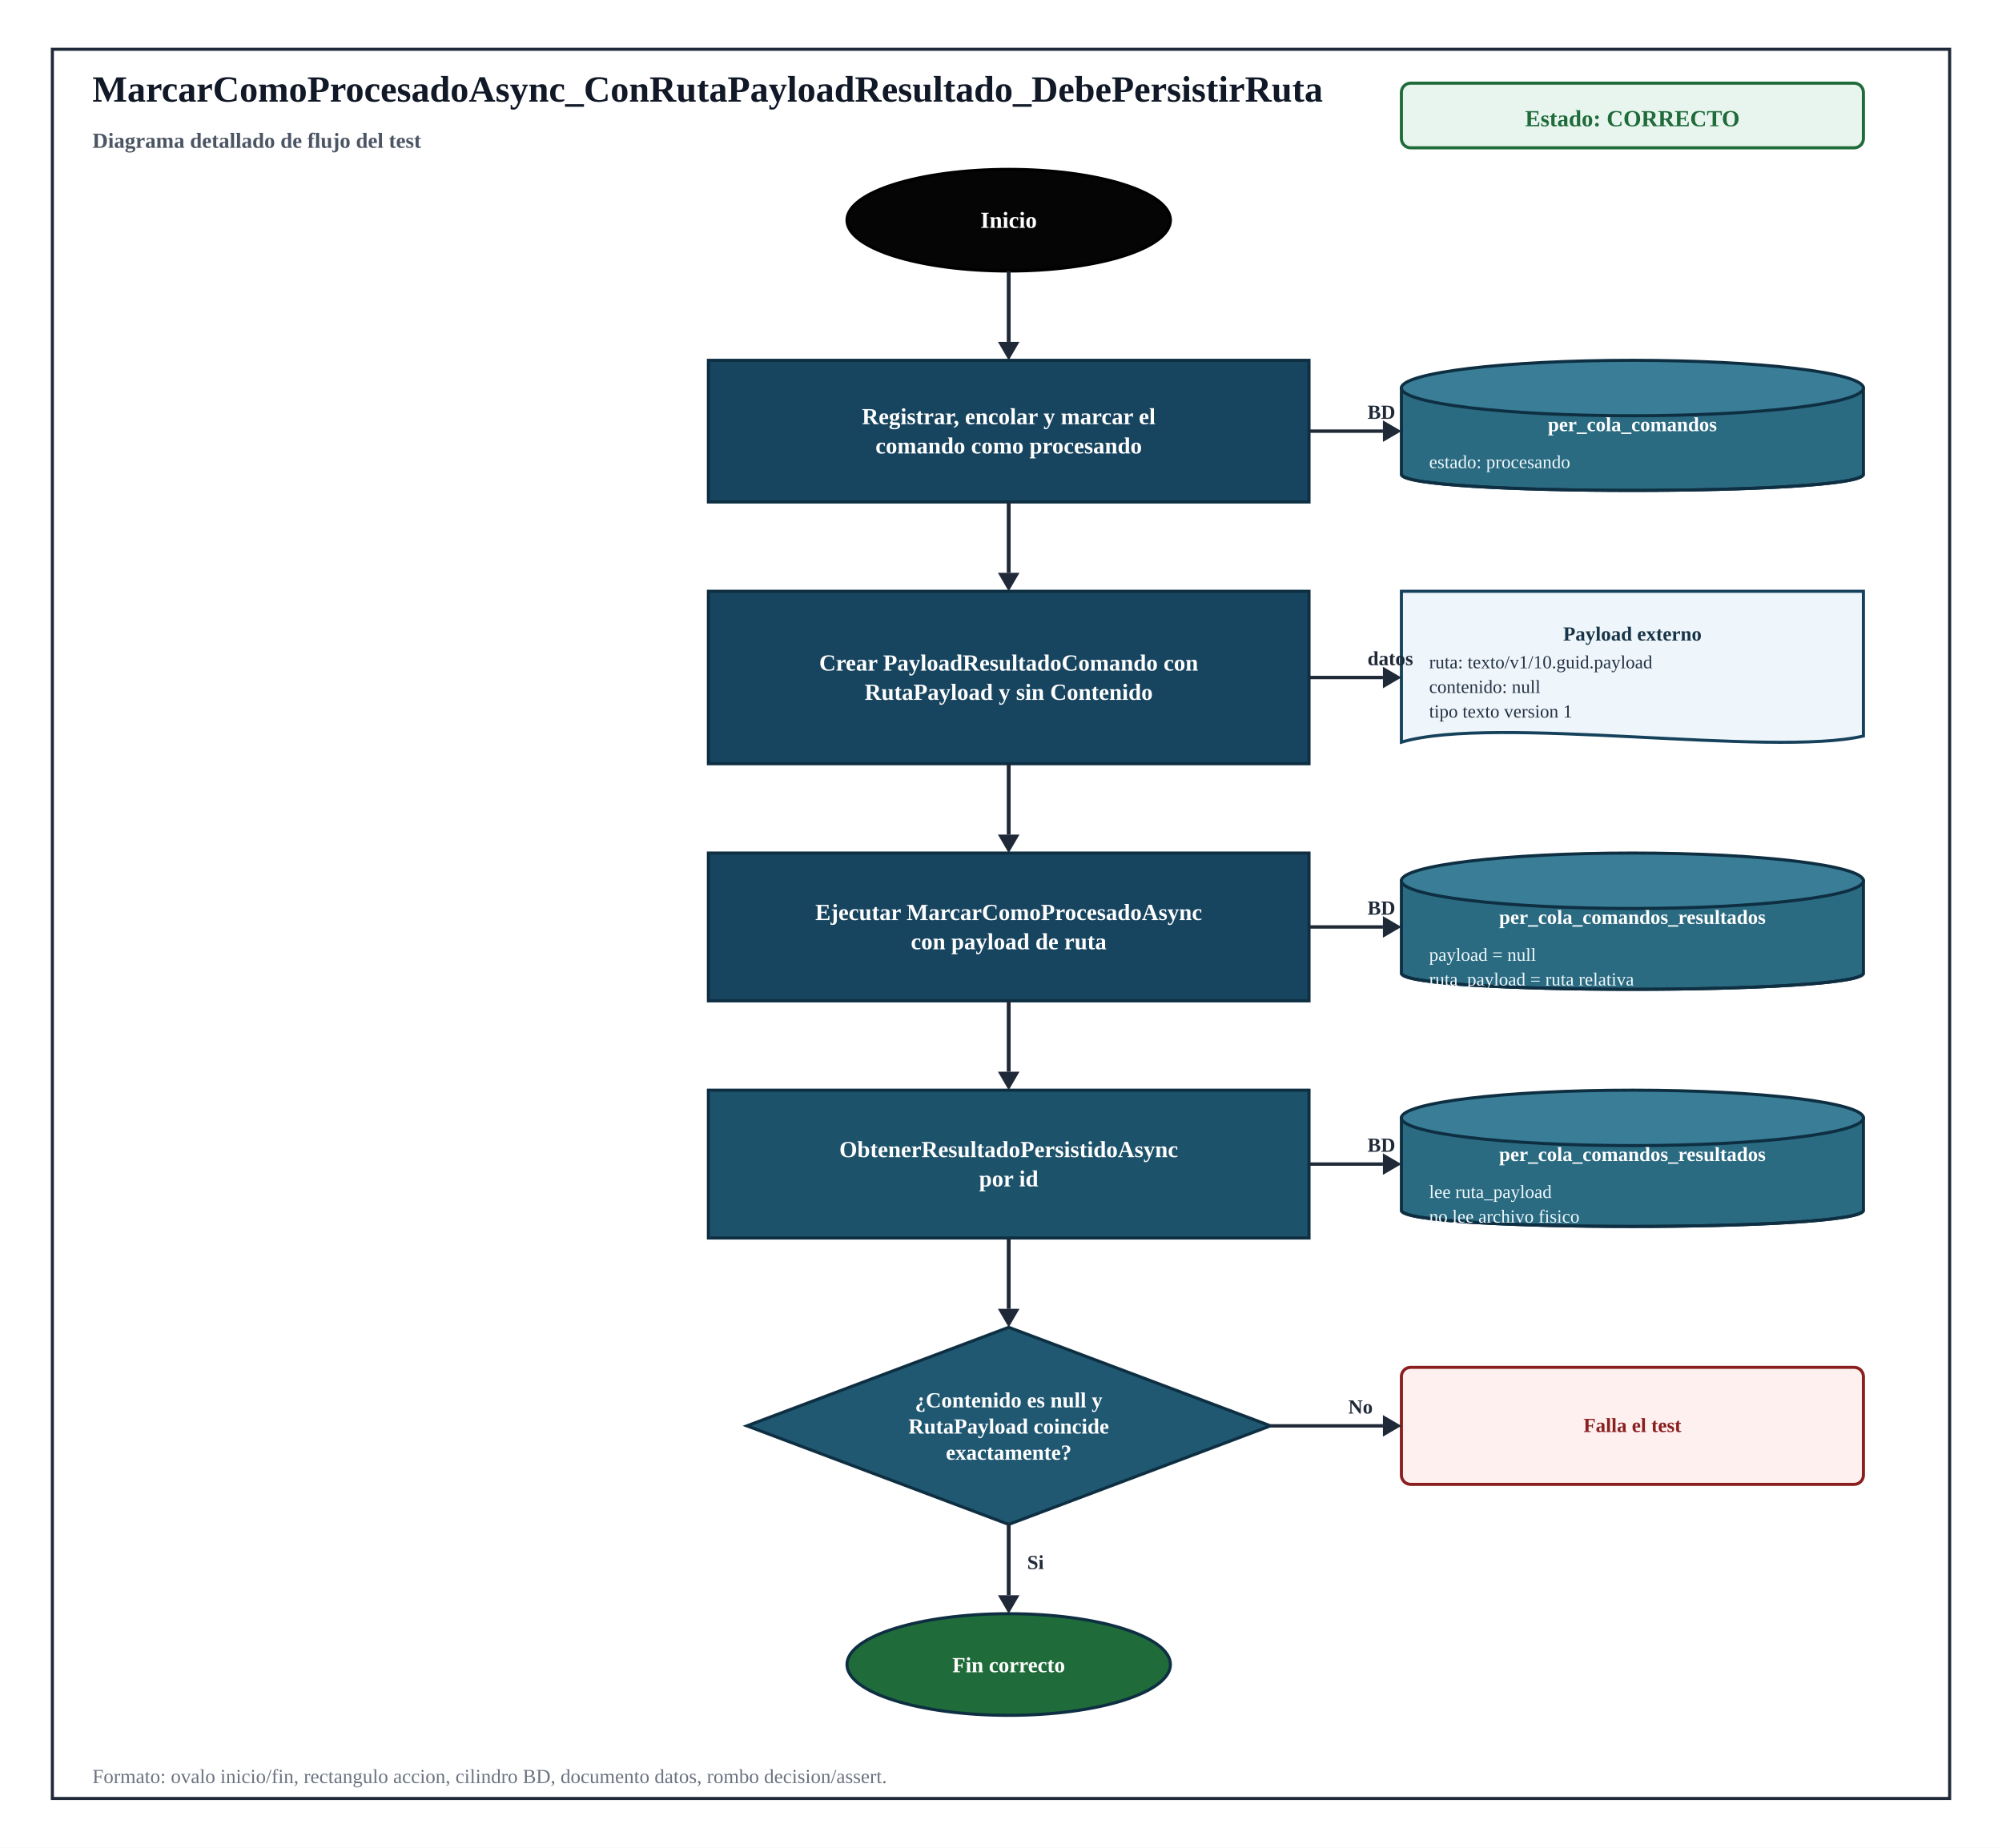
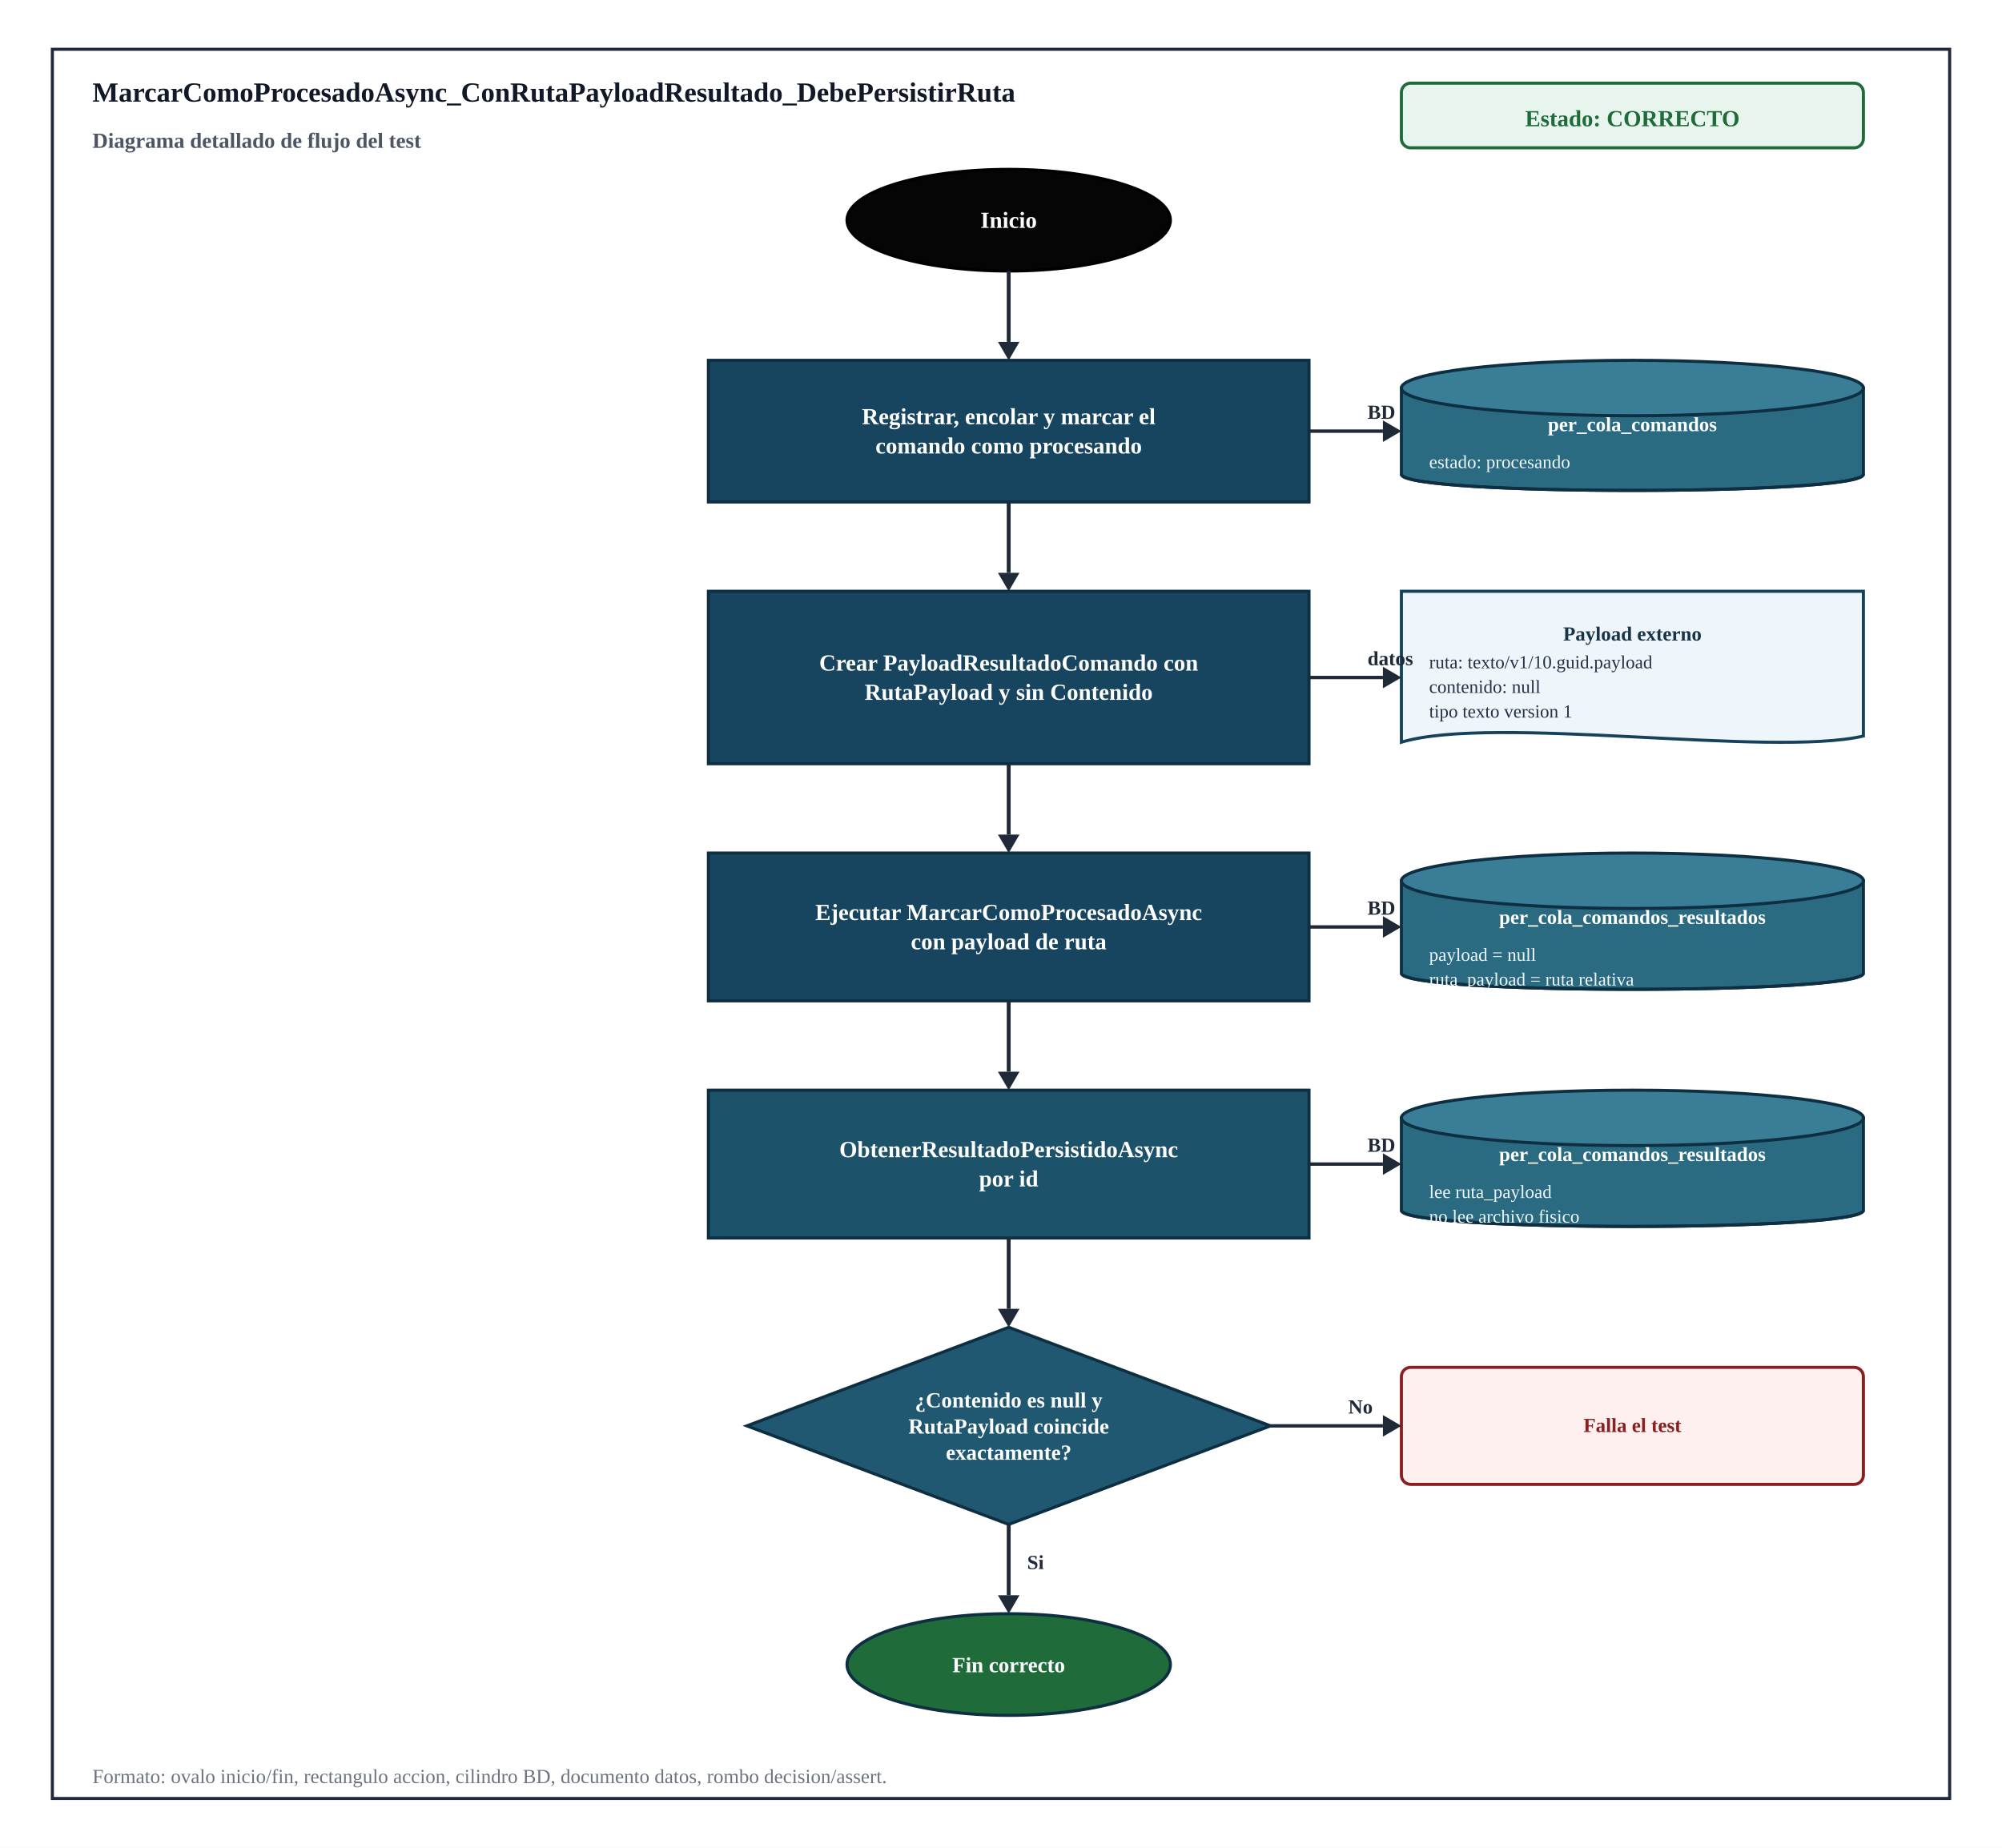
<svg xmlns="http://www.w3.org/2000/svg" width="1300" height="1200" viewBox="0 0 1300 1200">
  <rect width="100%" height="100%" fill="#ffffff" />
  <rect x="34" y="32" width="1232" height="1136" fill="none" stroke="#1f2937" stroke-width="2" />
-   <text x="60" y="66" font-size="24" fill="#111827" font-weight="800">MarcarComoProcesadoAsync_ConRutaPayloadResultado_DebePersistirRuta</text>
+   <text x="60" y="66" font-size="18" fill="#111827" font-weight="800">MarcarComoProcesadoAsync_ConRutaPayloadResultado_DebePersistirRuta</text>
  <text x="60" y="96" font-size="14" fill="#4b5563" font-weight="600">Diagrama detallado de flujo del test</text>
  <rect x="910" y="54" width="300" height="42" rx="6" fill="#e8f5ee" stroke="#1f6b3a" stroke-width="2" />
  <text x="1060.0" y="82.0" text-anchor="middle" font-size="15" fill="#1f6b3a" font-weight="800">Estado: CORRECTO</text>
  <ellipse cx="655.0" cy="143.0" rx="105.0" ry="33.0" fill="#050505" stroke="#000" stroke-width="2" />
  <text x="655.0" y="148.0" text-anchor="middle" font-size="15" fill="#ffffff" font-weight="700">Inicio</text>
  <line x1="655.0" y1="176" x2="655.0" y2="222" stroke="#1f2937" stroke-width="2.5" />
  <polygon points="648.0,222 662.0,222 655.0,234" fill="#1f2937" />
  <rect x="460" y="234" width="390" height="92" fill="#17445f" stroke="#0e2f42" stroke-width="2" />
  <text x="655.0" y="275.5" text-anchor="middle" font-size="15" fill="#ffffff" font-weight="700">Registrar, encolar y marcar el</text>
  <text x="655.0" y="294.5" text-anchor="middle" font-size="15" fill="#ffffff" font-weight="700">comando como procesando</text>
  <path d="M910,252.0 C910,238.0 1210,238.0 1210,252.0 L1210,308.0 C1210,322.0 910,322.0 910,308.0 Z" fill="#2b6b82" stroke="#0e2f42" stroke-width="2" />
  <ellipse cx="1060.0" cy="252.0" rx="150.0" ry="18" fill="#397d96" stroke="#0e2f42" stroke-width="2" />
  <path d="M910,308.0 C910,322.0 1210,322.0 1210,308.0" fill="none" stroke="#0e2f42" stroke-width="2" />
  <text x="1060.0" y="280.0" text-anchor="middle" font-size="13" fill="#ffffff" font-weight="700">per_cola_comandos</text>
  <text x="928" y="304" font-size="12" fill="#eef7fb" font-weight="500">estado: procesando</text>
  <path d="M850,280.0 H880.0 V280.0 H898" fill="none" stroke="#1f2937" stroke-width="2.2" />
  <polygon points="898,273.0 898,287.0 910,280.0" fill="#1f2937" />
  <text x="888.0" y="272.0" font-size="13" fill="#1f2937" font-weight="700">BD</text>
  <line x1="655.0" y1="326" x2="655.0" y2="372" stroke="#1f2937" stroke-width="2.5" />
  <polygon points="648.0,372 662.0,372 655.0,384" fill="#1f2937" />
  <rect x="460" y="384" width="390" height="112" fill="#17445f" stroke="#0e2f42" stroke-width="2" />
  <text x="655.0" y="435.5" text-anchor="middle" font-size="15" fill="#ffffff" font-weight="700">Crear PayloadResultadoComando con</text>
  <text x="655.0" y="454.5" text-anchor="middle" font-size="15" fill="#ffffff" font-weight="700">RutaPayload y sin Contenido</text>
  <path d="M910,384.0 H1210 V478.0 C1150,492.0 970,464.0 910,482.0 Z" fill="#eef6fb" stroke="#16415b" stroke-width="2" />
  <text x="1060.0" y="416.0" text-anchor="middle" font-size="13" fill="#183548" font-weight="700">Payload externo</text>
  <text x="928" y="434" font-size="12" fill="#263244" font-weight="500">ruta: texto/v1/10.guid.payload</text>
  <text x="928" y="450" font-size="12" fill="#263244" font-weight="500">contenido: null</text>
  <text x="928" y="466" font-size="12" fill="#263244" font-weight="500">tipo texto version 1</text>
  <path d="M850,440.0 H880.0 V440.0 H898" fill="none" stroke="#1f2937" stroke-width="2.2" />
  <polygon points="898,433.0 898,447.0 910,440.0" fill="#1f2937" />
  <text x="888.0" y="432.0" font-size="13" fill="#1f2937" font-weight="700">datos</text>
  <line x1="655.0" y1="496" x2="655.0" y2="542" stroke="#1f2937" stroke-width="2.5" />
  <polygon points="648.0,542 662.0,542 655.0,554" fill="#1f2937" />
  <rect x="460" y="554" width="390" height="96" fill="#17445f" stroke="#0e2f42" stroke-width="2" />
  <text x="655.0" y="597.5" text-anchor="middle" font-size="15" fill="#ffffff" font-weight="700">Ejecutar MarcarComoProcesadoAsync</text>
  <text x="655.0" y="616.5" text-anchor="middle" font-size="15" fill="#ffffff" font-weight="700">con payload de ruta</text>
  <path d="M910,572.0 C910,558.0 1210,558.0 1210,572.0 L1210,632.0 C1210,646.0 910,646.0 910,632.0 Z" fill="#2b6b82" stroke="#0e2f42" stroke-width="2" />
  <ellipse cx="1060.0" cy="572.0" rx="150.0" ry="18" fill="#397d96" stroke="#0e2f42" stroke-width="2" />
  <path d="M910,632.0 C910,646.0 1210,646.0 1210,632.0" fill="none" stroke="#0e2f42" stroke-width="2" />
  <text x="1060.0" y="600.0" text-anchor="middle" font-size="13" fill="#ffffff" font-weight="700">per_cola_comandos_resultados</text>
  <text x="928" y="624" font-size="12" fill="#eef7fb" font-weight="500">payload = null</text>
  <text x="928" y="640" font-size="12" fill="#eef7fb" font-weight="500">ruta_payload = ruta relativa</text>
  <path d="M850,602.0 H880.0 V602.0 H898" fill="none" stroke="#1f2937" stroke-width="2.2" />
  <polygon points="898,595.0 898,609.0 910,602.0" fill="#1f2937" />
  <text x="888.0" y="594.0" font-size="13" fill="#1f2937" font-weight="700">BD</text>
  <line x1="655.0" y1="650" x2="655.0" y2="696" stroke="#1f2937" stroke-width="2.5" />
  <polygon points="648.0,696 662.0,696 655.0,708" fill="#1f2937" />
  <rect x="460" y="708" width="390" height="96" fill="#1d526b" stroke="#0e2f42" stroke-width="2" />
  <text x="655.0" y="751.5" text-anchor="middle" font-size="15" fill="#ffffff" font-weight="700">ObtenerResultadoPersistidoAsync</text>
  <text x="655.0" y="770.5" text-anchor="middle" font-size="15" fill="#ffffff" font-weight="700">por id</text>
  <path d="M910,726.0 C910,712.0 1210,712.0 1210,726.0 L1210,786.0 C1210,800.0 910,800.0 910,786.0 Z" fill="#2b6b82" stroke="#0e2f42" stroke-width="2" />
  <ellipse cx="1060.0" cy="726.0" rx="150.0" ry="18" fill="#397d96" stroke="#0e2f42" stroke-width="2" />
  <path d="M910,786.0 C910,800.0 1210,800.0 1210,786.0" fill="none" stroke="#0e2f42" stroke-width="2" />
  <text x="1060.0" y="754.0" text-anchor="middle" font-size="13" fill="#ffffff" font-weight="700">per_cola_comandos_resultados</text>
  <text x="928" y="778" font-size="12" fill="#eef7fb" font-weight="500">lee ruta_payload</text>
  <text x="928" y="794" font-size="12" fill="#eef7fb" font-weight="500">no lee archivo fisico</text>
  <path d="M850,756.0 H880.0 V756.0 H898" fill="none" stroke="#1f2937" stroke-width="2.2" />
  <polygon points="898,749.0 898,763.0 910,756.0" fill="#1f2937" />
  <text x="888.0" y="748.0" font-size="13" fill="#1f2937" font-weight="700">BD</text>
  <line x1="655.0" y1="804" x2="655.0" y2="850" stroke="#1f2937" stroke-width="2.5" />
  <polygon points="648.0,850 662.0,850 655.0,862" fill="#1f2937" />
  <polygon points="655.0,862 825,926.0 655.0,990 485,926.0" fill="#205872" stroke="#0e2f42" stroke-width="2" />
  <text x="655.0" y="914.0" text-anchor="middle" font-size="14" fill="#ffffff" font-weight="700">¿Contenido es null y</text>
  <text x="655.0" y="931.0" text-anchor="middle" font-size="14" fill="#ffffff" font-weight="700">RutaPayload coincide</text>
  <text x="655.0" y="948.0" text-anchor="middle" font-size="14" fill="#ffffff" font-weight="700">exactamente?</text>
  <rect x="910" y="888.0" width="300" height="76" rx="6" fill="#fff0f0" stroke="#8a1f1f" stroke-width="2" />
  <text x="1060.0" y="930.0" text-anchor="middle" font-size="13" fill="#8a1f1f" font-weight="700">Falla el test</text>
  <path d="M825,926.0 H867.5 V926.0 H898" fill="none" stroke="#1f2937" stroke-width="2.2" />
  <polygon points="898,919.0 898,933.0 910,926.0" fill="#1f2937" />
  <text x="875.5" y="918.0" font-size="13" fill="#1f2937" font-weight="700">No</text>
  <line x1="655.0" y1="990" x2="655.0" y2="1036" stroke="#1f2937" stroke-width="2.5" />
  <polygon points="648.0,1036 662.0,1036 655.0,1048" fill="#1f2937" />
  <text x="667.0" y="1019.0" font-size="13" fill="#1f2937" font-weight="700">Si</text>
  <ellipse cx="655.0" cy="1081.0" rx="105.0" ry="33.0" fill="#1f6b3a" stroke="#0e2f42" stroke-width="2" />
  <text x="655.0" y="1086.0" text-anchor="middle" font-size="14" fill="#ffffff" font-weight="700">Fin correcto</text>
  <text x="60" y="1158" font-size="13" fill="#6b7280">Formato: ovalo inicio/fin, rectangulo accion, cilindro BD, documento datos, rombo decision/assert.</text>
</svg>
